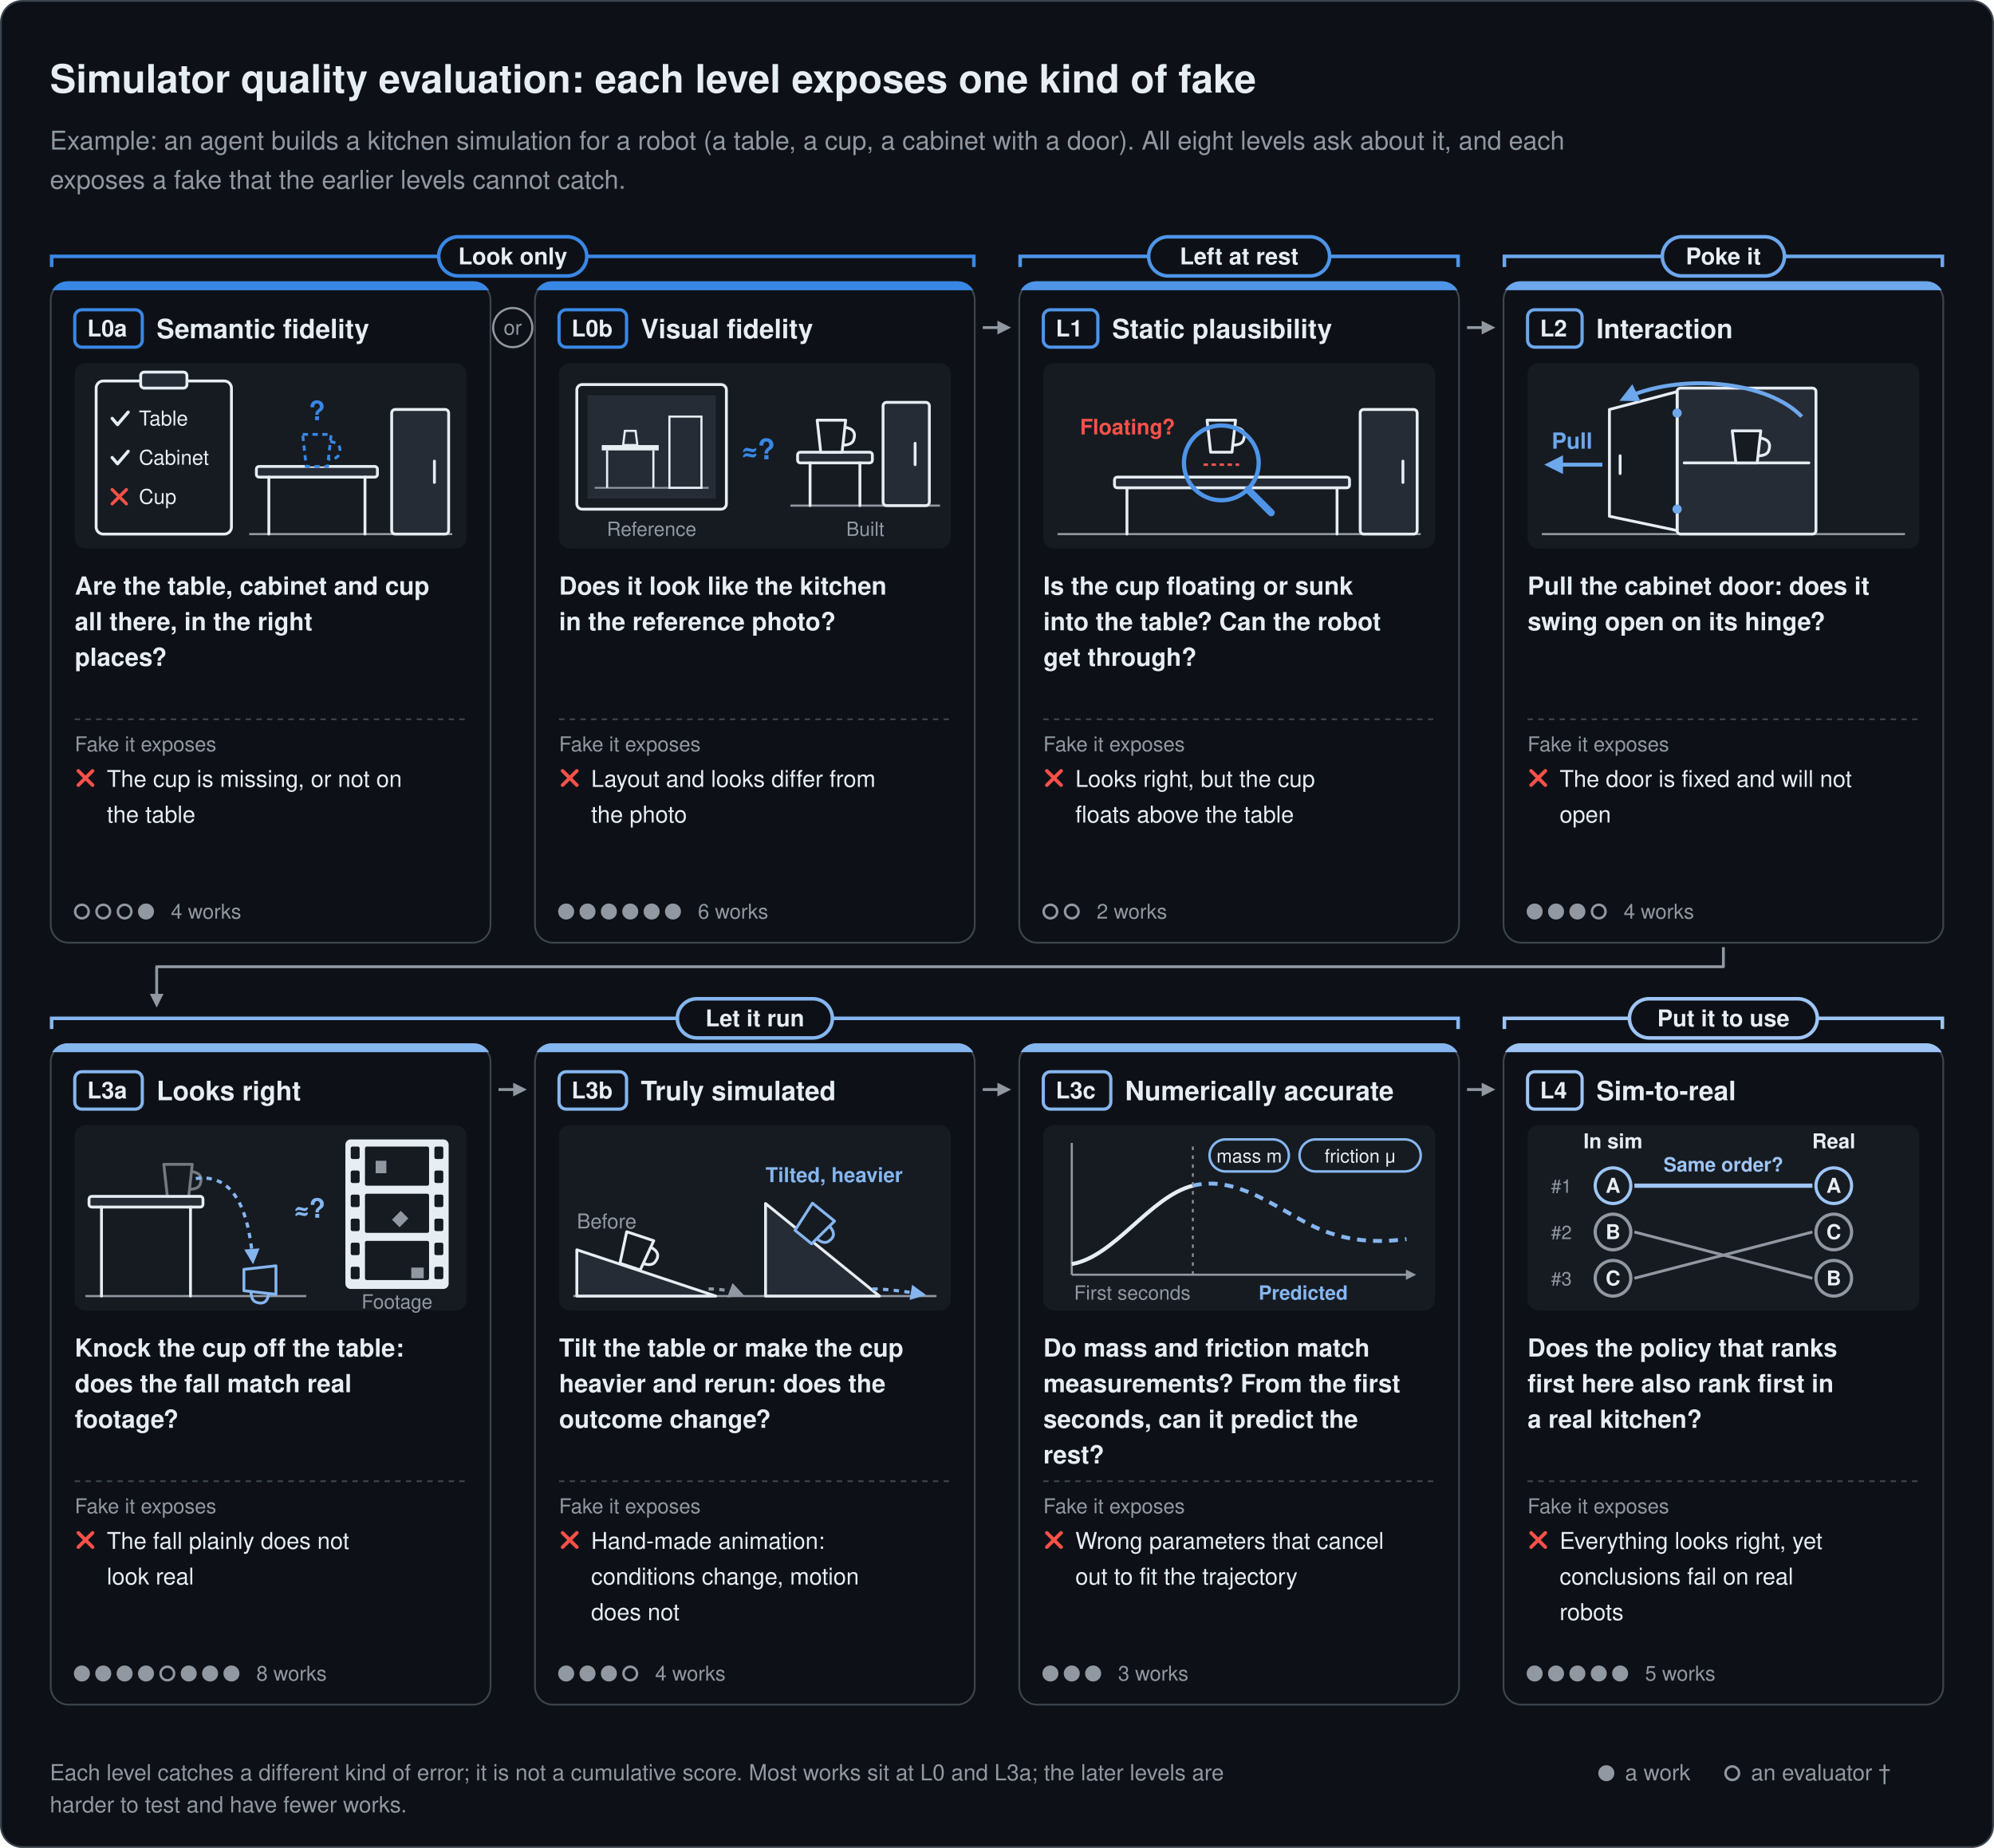
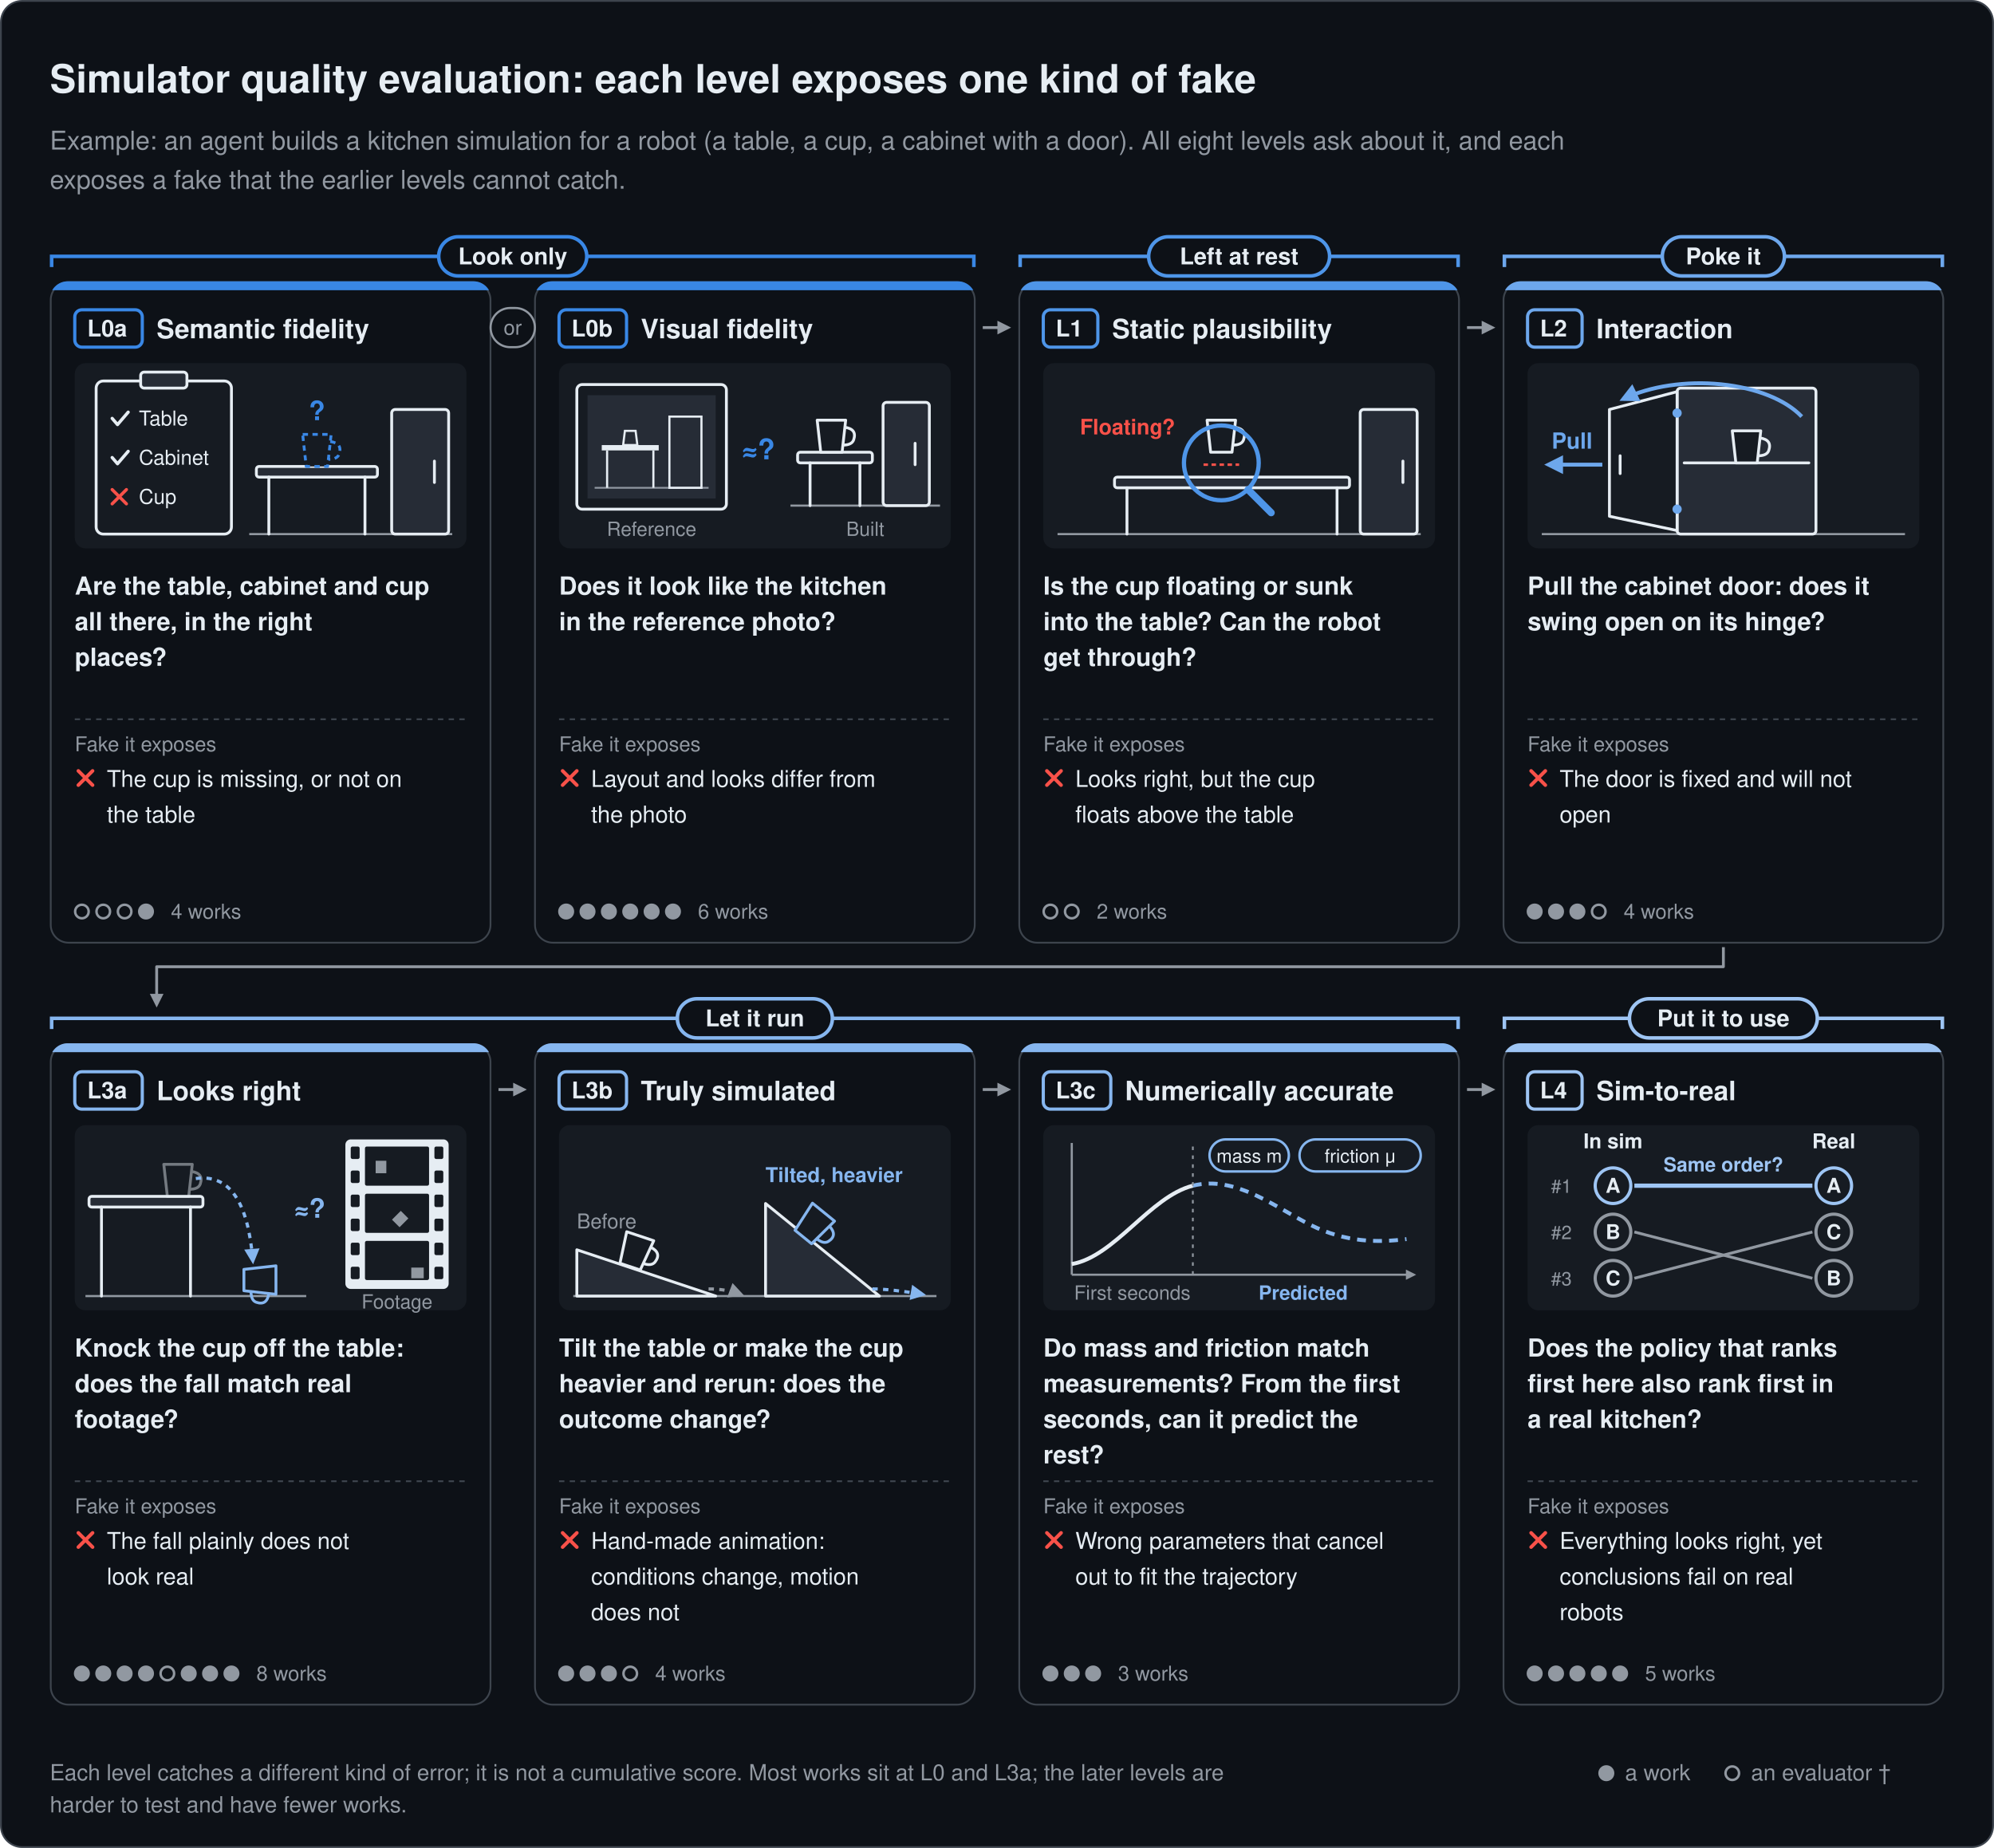
<svg xmlns="http://www.w3.org/2000/svg" viewBox="0 0 1120 1038" width="1120" height="1038" role="img" aria-label="Simulator quality evaluation: each level exposes one kind of fake" font-family="-apple-system, 'Segoe UI', Helvetica, Arial, 'Noto Sans', sans-serif">
  <defs>
    <marker id="arr-3987E5" viewBox="0 0 10 10" refX="7" refY="5" markerWidth="6" markerHeight="6" orient="auto-start-reverse">
      <path d="M1 1 L9 5 L1 9 Z" fill="#3987E5" />
    </marker>
    <marker id="arr-4E95E8" viewBox="0 0 10 10" refX="7" refY="5" markerWidth="6" markerHeight="6" orient="auto-start-reverse">
      <path d="M1 1 L9 5 L1 9 Z" fill="#4E95E8" />
    </marker>
    <marker id="arr-6DA7EC" viewBox="0 0 10 10" refX="7" refY="5" markerWidth="6" markerHeight="6" orient="auto-start-reverse">
      <path d="M1 1 L9 5 L1 9 Z" fill="#6DA7EC" />
    </marker>
    <marker id="arr-86B6EF" viewBox="0 0 10 10" refX="7" refY="5" markerWidth="6" markerHeight="6" orient="auto-start-reverse">
      <path d="M1 1 L9 5 L1 9 Z" fill="#86B6EF" />
    </marker>
    <marker id="arr-9198A1" viewBox="0 0 10 10" refX="7" refY="5" markerWidth="6" markerHeight="6" orient="auto-start-reverse">
      <path d="M1 1 L9 5 L1 9 Z" fill="#9198A1" />
    </marker>
    <marker id="arr-9EC5F4" viewBox="0 0 10 10" refX="7" refY="5" markerWidth="6" markerHeight="6" orient="auto-start-reverse">
      <path d="M1 1 L9 5 L1 9 Z" fill="#9EC5F4" />
    </marker>
    <clipPath id="card-0">
      <rect x="28" y="158" width="248" height="372" rx="10" />
    </clipPath>
    <clipPath id="card-1">
      <rect x="300" y="158" width="248" height="372" rx="10" />
    </clipPath>
    <clipPath id="card-2">
      <rect x="572" y="158" width="248" height="372" rx="10" />
    </clipPath>
    <clipPath id="card-3">
      <rect x="844" y="158" width="248" height="372" rx="10" />
    </clipPath>
    <clipPath id="card-4">
      <rect x="28" y="586" width="248" height="372" rx="10" />
    </clipPath>
    <clipPath id="card-5">
      <rect x="300" y="586" width="248" height="372" rx="10" />
    </clipPath>
    <clipPath id="card-6">
      <rect x="572" y="586" width="248" height="372" rx="10" />
    </clipPath>
    <clipPath id="card-7">
      <rect x="844" y="586" width="248" height="372" rx="10" />
    </clipPath>
  </defs>
  <rect x="0.5" y="0.5" width="1119" height="1037" rx="12" fill="#0D1117" stroke="#3D444D" />
  <text x="28" y="52" font-size="22" font-weight="700" fill="#E6EDF3">Simulator quality evaluation: each level exposes one kind of fake</text>
  <text x="28" y="84" font-size="14.5" fill="#9198A1">Example: an agent builds a kitchen simulation for a robot (a table, a cup, a cabinet with a door). All eight levels ask about it, and each</text>
  <text x="28" y="106" font-size="14.5" fill="#9198A1">exposes a fake that the earlier levels cannot catch.</text>
  <path d="M29 150 V144 H547 V150" fill="none" stroke="#3987E5" stroke-width="2" />
  <rect x="246.41" y="133" width="83.18" height="22" rx="11" fill="#0D1117" stroke="#3987E5" stroke-width="2" />
  <text x="288" y="148.5" text-anchor="middle" font-size="13" font-weight="700" fill="#E6EDF3">Look only</text>
  <path d="M573 150 V144 H819 V150" fill="none" stroke="#4E95E8" stroke-width="2" />
  <rect x="645.18" y="133" width="101.64" height="22" rx="11" fill="#0D1117" stroke="#4E95E8" stroke-width="2" />
  <text x="696" y="148.5" text-anchor="middle" font-size="13" font-weight="700" fill="#E6EDF3">Left at rest</text>
  <path d="M845 150 V144 H1091 V150" fill="none" stroke="#6DA7EC" stroke-width="2" />
  <rect x="933.69" y="133" width="68.62" height="22" rx="11" fill="#0D1117" stroke="#6DA7EC" stroke-width="2" />
  <text x="968" y="148.5" text-anchor="middle" font-size="13" font-weight="700" fill="#E6EDF3">Poke it</text>
  <path d="M29 578 V572 H819 V578" fill="none" stroke="#86B6EF" stroke-width="2" />
  <rect x="380.46" y="561" width="87.08" height="22" rx="11" fill="#0D1117" stroke="#86B6EF" stroke-width="2" />
  <text x="424" y="576.5" text-anchor="middle" font-size="13" font-weight="700" fill="#E6EDF3">Let it run</text>
  <path d="M845 578 V572 H1091 V578" fill="none" stroke="#9EC5F4" stroke-width="2" />
  <rect x="915.23" y="561" width="105.54" height="22" rx="11" fill="#0D1117" stroke="#9EC5F4" stroke-width="2" />
  <text x="968" y="576.5" text-anchor="middle" font-size="13" font-weight="700" fill="#E6EDF3">Put it to use</text>
-   <circle cx="288" cy="184" r="11" fill="#0D1117" stroke="#9198A1" stroke-width="1.2" />
-   <text x="288" y="188" text-anchor="middle" font-size="11.5" fill="#9198A1">or</text>
-   <line x1="552" y1="184" x2="566" y2="184" stroke="#9198A1" stroke-width="1.6" marker-end="url(#arr-9198A1)" />
-   <line x1="824" y1="184" x2="838" y2="184" stroke="#9198A1" stroke-width="1.6" marker-end="url(#arr-9198A1)" />
-   <line x1="280" y1="612" x2="294" y2="612" stroke="#9198A1" stroke-width="1.6" marker-end="url(#arr-9198A1)" />
-   <line x1="552" y1="612" x2="566" y2="612" stroke="#9198A1" stroke-width="1.6" marker-end="url(#arr-9198A1)" />
-   <line x1="824" y1="612" x2="838" y2="612" stroke="#9198A1" stroke-width="1.6" marker-end="url(#arr-9198A1)" />
-   <path d="M968 532 V543 H88 V564" fill="none" stroke="#9198A1" stroke-width="1.6" stroke-linejoin="round" marker-end="url(#arr-9198A1)" />
  <rect x="28.5" y="158.5" width="247" height="371" rx="10" fill="#0D1117" stroke="#3D444D" />
  <rect x="28" y="158" width="248" height="5" fill="#3987E5" clip-path="url(#card-0)" />
  <rect x="42" y="174" width="37.92" height="21" rx="4" fill="none" stroke="#3987E5" stroke-width="1.8" />
  <text x="49" y="189" font-size="13" font-weight="700" fill="#E6EDF3">L0a</text>
  <text x="87.92" y="190" font-size="15" font-weight="700" fill="#E6EDF3">Semantic fidelity</text>
  <rect x="42" y="204" width="220" height="104" rx="6" fill="#161B22" />
  <g transform="translate(42 204)">
    <rect x="12" y="10" width="76" height="86" rx="4" fill="#161B22" stroke="#E6EDF3" stroke-width="1.6" stroke-linejoin="round" stroke-linecap="round" />
    <rect x="37" y="5" width="26" height="9" rx="2" fill="#262C36" stroke="#E6EDF3" stroke-width="1.6" stroke-linejoin="round" stroke-linecap="round" />
    <path d="M21 31 l3 3.5 l6 -7" fill="none" stroke="#E6EDF3" stroke-width="1.8" stroke-linecap="round" stroke-linejoin="round" />
    <text x="36" y="35" text-anchor="start" font-size="11.5" fill="#E6EDF3">Table</text>
    <path d="M21 53 l3 3.5 l6 -7" fill="none" stroke="#E6EDF3" stroke-width="1.8" stroke-linecap="round" stroke-linejoin="round" />
    <text x="36" y="57" text-anchor="start" font-size="11.5" fill="#E6EDF3">Cabinet</text>
    <path d="M21 71 l8 8 M29 71 l-8 8" stroke="#F85149" stroke-width="1.8" stroke-linecap="round" />
    <text x="36" y="79" text-anchor="start" font-size="11.5" fill="#E6EDF3">Cup</text>
    <line x1="98" y1="96" x2="212" y2="96" stroke="#9198A1" stroke-width="1.2" />
    <rect x="102" y="58" width="68" height="6" rx="1.5" fill="#262C36" stroke="#E6EDF3" stroke-width="1.6" stroke-linejoin="round" stroke-linecap="round" />
    <line x1="109" y1="64" x2="109" y2="96" stroke="#E6EDF3" stroke-width="1.6" stroke-linejoin="round" stroke-linecap="round" />
    <line x1="163" y1="64" x2="163" y2="96" stroke="#E6EDF3" stroke-width="1.6" stroke-linejoin="round" stroke-linecap="round" />
    <rect x="178" y="26" width="32" height="70" rx="2" fill="#262C36" stroke="#E6EDF3" stroke-width="1.6" stroke-linejoin="round" stroke-linecap="round" />
    <line x1="202" y1="55" x2="202" y2="67" stroke="#E6EDF3" stroke-width="1.6" stroke-linejoin="round" stroke-linecap="round" />
    <g>
      <path d="M128 40 L144 40 L142 58 L130 58 Z" fill="#161B22" stroke="#3987E5" stroke-width="1.6" stroke-linejoin="round" stroke-dasharray="3 2.5" />
      <path d="M143.5 44 q7 1 5 7 q-1 3 -6 3" fill="none" stroke="#3987E5" stroke-width="1.6" stroke-dasharray="3 2.5" />
    </g>
    <text x="136" y="32" text-anchor="middle" font-size="15" font-weight="700" fill="#3987E5">?</text>
  </g>
  <text x="42" y="334" font-size="14" font-weight="600" fill="#E6EDF3">Are the table, cabinet and cup</text>
  <text x="42" y="354" font-size="14" font-weight="600" fill="#E6EDF3">all there, in the right</text>
  <text x="42" y="374" font-size="14" font-weight="600" fill="#E6EDF3">places?</text>
  <line x1="42" y1="404" x2="262" y2="404" stroke="#3D444D" stroke-dasharray="3 3" />
  <text x="42" y="422" font-size="11.5" fill="#9198A1">Fake it exposes</text>
  <path d="M44 433 l8 8 M52 433 l-8 8" stroke="#F85149" stroke-width="2" stroke-linecap="round" />
  <text x="60" y="442" font-size="13" fill="#E6EDF3">The cup is missing, or not on</text>
  <text x="60" y="462" font-size="13" fill="#E6EDF3">the table</text>
  <circle cx="46" cy="512" r="3.8" fill="none" stroke="#9198A1" stroke-width="1.4" />
  <circle cx="58" cy="512" r="3.8" fill="none" stroke="#9198A1" stroke-width="1.4" />
  <circle cx="70" cy="512" r="3.8" fill="none" stroke="#9198A1" stroke-width="1.4" />
  <circle cx="82" cy="512" r="4.5" fill="#9198A1" />
  <text x="96" y="516" font-size="11.5" fill="#9198A1">4 works</text>
  <rect x="300.5" y="158.5" width="247" height="371" rx="10" fill="#0D1117" stroke="#3D444D" />
  <rect x="300" y="158" width="248" height="5" fill="#3987E5" clip-path="url(#card-1)" />
  <rect x="314" y="174" width="37.92" height="21" rx="4" fill="none" stroke="#3987E5" stroke-width="1.8" />
  <text x="321" y="189" font-size="13" font-weight="700" fill="#E6EDF3">L0b</text>
  <text x="359.92" y="190" font-size="15" font-weight="700" fill="#E6EDF3">Visual fidelity</text>
  <rect x="314" y="204" width="220" height="104" rx="6" fill="#161B22" />
  <g transform="translate(314 204)">
    <rect x="10" y="12" width="84" height="70" rx="3" fill="#161B22" stroke="#E6EDF3" stroke-width="1.6" stroke-linejoin="round" stroke-linecap="round" />
    <rect x="16" y="18" width="72" height="58" fill="#262C36" />
    <line x1="20" y1="70" x2="84" y2="70" stroke="#9198A1" stroke-width="1" />
    <rect x="24" y="46" width="32" height="3" fill="#E6EDF3" />
    <line x1="27" y1="49" x2="27" y2="70" stroke="#E6EDF3" stroke-width="1.2" />
    <line x1="53" y1="49" x2="53" y2="70" stroke="#E6EDF3" stroke-width="1.2" />
    <rect x="62" y="30" width="18" height="40" fill="none" stroke="#E6EDF3" stroke-width="1.2" />
    <path d="M36 46 l8 0 l-1 -8 l-6 0 Z" fill="none" stroke="#E6EDF3" stroke-width="1.2" />
    <text x="52" y="97" text-anchor="middle" font-size="11" fill="#9198A1">Reference</text>
    <text x="112" y="54" text-anchor="middle" font-size="16" font-weight="700" fill="#3987E5">≈?</text>
    <line x1="130" y1="80" x2="214" y2="80" stroke="#9198A1" stroke-width="1.2" />
    <rect x="134" y="50" width="42" height="6" rx="1.5" fill="#262C36" stroke="#E6EDF3" stroke-width="1.6" stroke-linejoin="round" stroke-linecap="round" />
    <line x1="141" y1="56" x2="141" y2="80" stroke="#E6EDF3" stroke-width="1.6" stroke-linejoin="round" stroke-linecap="round" />
    <line x1="169" y1="56" x2="169" y2="80" stroke="#E6EDF3" stroke-width="1.6" stroke-linejoin="round" stroke-linecap="round" />
    <rect x="182" y="22" width="26" height="58" rx="2" fill="#262C36" stroke="#E6EDF3" stroke-width="1.6" stroke-linejoin="round" stroke-linecap="round" />
    <line x1="200" y1="45" x2="200" y2="57" stroke="#E6EDF3" stroke-width="1.6" stroke-linejoin="round" stroke-linecap="round" />
    <g>
      <path d="M145 32 L161 32 L159 50 L147 50 Z" fill="#161B22" stroke="#E6EDF3" stroke-width="1.6" stroke-linejoin="round" />
      <path d="M160.5 36 q7 1 5 7 q-1 3 -6 3" fill="none" stroke="#E6EDF3" stroke-width="1.6" />
    </g>
    <text x="172" y="97" text-anchor="middle" font-size="11" fill="#9198A1">Built</text>
  </g>
  <text x="314" y="334" font-size="14" font-weight="600" fill="#E6EDF3">Does it look like the kitchen</text>
  <text x="314" y="354" font-size="14" font-weight="600" fill="#E6EDF3">in the reference photo?</text>
  <line x1="314" y1="404" x2="534" y2="404" stroke="#3D444D" stroke-dasharray="3 3" />
  <text x="314" y="422" font-size="11.5" fill="#9198A1">Fake it exposes</text>
  <path d="M316 433 l8 8 M324 433 l-8 8" stroke="#F85149" stroke-width="2" stroke-linecap="round" />
  <text x="332" y="442" font-size="13" fill="#E6EDF3">Layout and looks differ from</text>
  <text x="332" y="462" font-size="13" fill="#E6EDF3">the photo</text>
  <circle cx="318" cy="512" r="4.5" fill="#9198A1" />
  <circle cx="330" cy="512" r="4.5" fill="#9198A1" />
  <circle cx="342" cy="512" r="4.5" fill="#9198A1" />
  <circle cx="354" cy="512" r="4.5" fill="#9198A1" />
  <circle cx="366" cy="512" r="4.5" fill="#9198A1" />
  <circle cx="378" cy="512" r="4.5" fill="#9198A1" />
  <text x="392" y="516" font-size="11.5" fill="#9198A1">6 works</text>
  <rect x="572.5" y="158.5" width="247" height="371" rx="10" fill="#0D1117" stroke="#3D444D" />
  <rect x="572" y="158" width="248" height="5" fill="#4E95E8" clip-path="url(#card-2)" />
  <rect x="586" y="174" width="30.64" height="21" rx="4" fill="none" stroke="#4E95E8" stroke-width="1.8" />
  <text x="593" y="189" font-size="13" font-weight="700" fill="#E6EDF3">L1</text>
  <text x="624.64" y="190" font-size="15" font-weight="700" fill="#E6EDF3">Static plausibility</text>
  <rect x="586" y="204" width="220" height="104" rx="6" fill="#161B22" />
  <g transform="translate(586 204)">
    <line x1="8" y1="96" x2="212" y2="96" stroke="#9198A1" stroke-width="1.2" />
    <rect x="40" y="64" width="132" height="6" rx="1.5" fill="#262C36" stroke="#E6EDF3" stroke-width="1.6" stroke-linejoin="round" stroke-linecap="round" />
    <line x1="47" y1="70" x2="47" y2="96" stroke="#E6EDF3" stroke-width="1.6" stroke-linejoin="round" stroke-linecap="round" />
    <line x1="165" y1="70" x2="165" y2="96" stroke="#E6EDF3" stroke-width="1.6" stroke-linejoin="round" stroke-linecap="round" />
    <rect x="178" y="26" width="32" height="70" rx="2" fill="#262C36" stroke="#E6EDF3" stroke-width="1.6" stroke-linejoin="round" stroke-linecap="round" />
    <line x1="202" y1="55" x2="202" y2="67" stroke="#E6EDF3" stroke-width="1.6" stroke-linejoin="round" stroke-linecap="round" />
    <g>
      <path d="M92 32 L108 32 L106 50 L94 50 Z" fill="#161B22" stroke="#E6EDF3" stroke-width="1.6" stroke-linejoin="round" />
      <path d="M107.5 36 q7 1 5 7 q-1 3 -6 3" fill="none" stroke="#E6EDF3" stroke-width="1.6" />
    </g>
    <line x1="90" y1="57" x2="110" y2="57" stroke="#F85149" stroke-width="1.4" stroke-dasharray="2.5 2" />
    <circle cx="100" cy="56" r="21" fill="none" stroke="#4E95E8" stroke-width="2.4" />
    <line x1="115" y1="71" x2="128" y2="84" stroke="#4E95E8" stroke-width="4" stroke-linecap="round" />
    <text x="74" y="40" text-anchor="end" font-size="12" font-weight="700" fill="#F85149">Floating?</text>
  </g>
  <text x="586" y="334" font-size="14" font-weight="600" fill="#E6EDF3">Is the cup floating or sunk</text>
  <text x="586" y="354" font-size="14" font-weight="600" fill="#E6EDF3">into the table? Can the robot</text>
  <text x="586" y="374" font-size="14" font-weight="600" fill="#E6EDF3">get through?</text>
  <line x1="586" y1="404" x2="806" y2="404" stroke="#3D444D" stroke-dasharray="3 3" />
  <text x="586" y="422" font-size="11.5" fill="#9198A1">Fake it exposes</text>
  <path d="M588 433 l8 8 M596 433 l-8 8" stroke="#F85149" stroke-width="2" stroke-linecap="round" />
  <text x="604" y="442" font-size="13" fill="#E6EDF3">Looks right, but the cup</text>
  <text x="604" y="462" font-size="13" fill="#E6EDF3">floats above the table</text>
  <circle cx="590" cy="512" r="3.8" fill="none" stroke="#9198A1" stroke-width="1.4" />
  <circle cx="602" cy="512" r="3.8" fill="none" stroke="#9198A1" stroke-width="1.4" />
  <text x="616" y="516" font-size="11.5" fill="#9198A1">2 works</text>
  <rect x="844.5" y="158.5" width="247" height="371" rx="10" fill="#0D1117" stroke="#3D444D" />
  <rect x="844" y="158" width="248" height="5" fill="#6DA7EC" clip-path="url(#card-3)" />
  <rect x="858" y="174" width="30.64" height="21" rx="4" fill="none" stroke="#6DA7EC" stroke-width="1.8" />
  <text x="865" y="189" font-size="13" font-weight="700" fill="#E6EDF3">L2</text>
  <text x="896.64" y="190" font-size="15" font-weight="700" fill="#E6EDF3">Interaction</text>
  <rect x="858" y="204" width="220" height="104" rx="6" fill="#161B22" />
  <g transform="translate(858 204)">
    <line x1="8" y1="96" x2="212" y2="96" stroke="#9198A1" stroke-width="1.2" />
    <rect x="84" y="14" width="78" height="82" rx="2" fill="#262C36" stroke="#E6EDF3" stroke-width="1.6" stroke-linejoin="round" stroke-linecap="round" />
    <line x1="88" y1="56" x2="158" y2="56" stroke="#E6EDF3" stroke-width="1.6" stroke-linejoin="round" stroke-linecap="round" />
    <g>
      <path d="M115 38 L131 38 L129 56 L117 56 Z" fill="#161B22" stroke="#E6EDF3" stroke-width="1.6" stroke-linejoin="round" />
      <path d="M130.5 42 q7 1 5 7 q-1 3 -6 3" fill="none" stroke="#E6EDF3" stroke-width="1.6" />
    </g>
    <path d="M84 16 L46 26 L46 86 L84 94 Z" fill="#161B22" stroke="#E6EDF3" stroke-width="1.6" stroke-linejoin="round" stroke-linecap="round" />
    <line x1="52" y1="52" x2="52" y2="62" stroke="#E6EDF3" stroke-width="1.6" stroke-linejoin="round" stroke-linecap="round" />
    <circle cx="84" cy="28" r="2.6" fill="#6DA7EC" />
    <circle cx="84" cy="82" r="2.6" fill="#6DA7EC" />
    <path d="M154 30 A 64 34 0 0 0 54 20" fill="none" stroke="#6DA7EC" stroke-width="2.2" marker-end="url(#arr-6DA7EC)" />
    <text x="25" y="48" text-anchor="middle" font-size="12.5" font-weight="700" fill="#6DA7EC">Pull</text>
    <line x1="42" y1="57" x2="12" y2="57" stroke="#6DA7EC" stroke-width="2.2" marker-end="url(#arr-6DA7EC)" />
  </g>
  <text x="858" y="334" font-size="14" font-weight="600" fill="#E6EDF3">Pull the cabinet door: does it</text>
  <text x="858" y="354" font-size="14" font-weight="600" fill="#E6EDF3">swing open on its hinge?</text>
  <line x1="858" y1="404" x2="1078" y2="404" stroke="#3D444D" stroke-dasharray="3 3" />
  <text x="858" y="422" font-size="11.5" fill="#9198A1">Fake it exposes</text>
  <path d="M860 433 l8 8 M868 433 l-8 8" stroke="#F85149" stroke-width="2" stroke-linecap="round" />
  <text x="876" y="442" font-size="13" fill="#E6EDF3">The door is fixed and will not</text>
  <text x="876" y="462" font-size="13" fill="#E6EDF3">open</text>
  <circle cx="862" cy="512" r="4.5" fill="#9198A1" />
  <circle cx="874" cy="512" r="4.5" fill="#9198A1" />
  <circle cx="886" cy="512" r="4.5" fill="#9198A1" />
  <circle cx="898" cy="512" r="3.8" fill="none" stroke="#9198A1" stroke-width="1.4" />
  <text x="912" y="516" font-size="11.5" fill="#9198A1">4 works</text>
  <rect x="28.5" y="586.5" width="247" height="371" rx="10" fill="#0D1117" stroke="#3D444D" />
  <rect x="28" y="586" width="248" height="5" fill="#86B6EF" clip-path="url(#card-4)" />
  <rect x="42" y="602" width="37.92" height="21" rx="4" fill="none" stroke="#86B6EF" stroke-width="1.8" />
  <text x="49" y="617" font-size="13" font-weight="700" fill="#E6EDF3">L3a</text>
  <text x="87.92" y="618" font-size="15" font-weight="700" fill="#E6EDF3">Looks right</text>
  <rect x="42" y="632" width="220" height="104" rx="6" fill="#161B22" />
  <g transform="translate(42 632)">
    <line x1="6" y1="96" x2="130" y2="96" stroke="#9198A1" stroke-width="1.2" />
    <rect x="8" y="40" width="64" height="6" rx="1.5" fill="#262C36" stroke="#E6EDF3" stroke-width="1.6" stroke-linejoin="round" stroke-linecap="round" />
    <line x1="15" y1="46" x2="15" y2="96" stroke="#E6EDF3" stroke-width="1.6" stroke-linejoin="round" stroke-linecap="round" />
    <line x1="65" y1="46" x2="65" y2="96" stroke="#E6EDF3" stroke-width="1.6" stroke-linejoin="round" stroke-linecap="round" />
    <g opacity="0.45">
      <path d="M50 22 L66 22 L64 40 L52 40 Z" fill="#161B22" stroke="#E6EDF3" stroke-width="1.6" stroke-linejoin="round" />
      <path d="M65.5 26 q7 1 5 7 q-1 3 -6 3" fill="none" stroke="#E6EDF3" stroke-width="1.6" />
    </g>
    <path d="M68 30 Q 96 26 100 76" fill="none" stroke="#86B6EF" stroke-width="1.8" stroke-dasharray="3 3" marker-end="url(#arr-86B6EF)" />
    <g transform="rotate(90 104 87)">
      <path d="M96 78 L112 78 L110 96 L98 96 Z" fill="#161B22" stroke="#86B6EF" stroke-width="1.6" stroke-linejoin="round" />
      <path d="M111.5 82 q7 1 5 7 q-1 3 -6 3" fill="none" stroke="#86B6EF" stroke-width="1.6" />
    </g>
    <rect x="152" y="8" width="58" height="84" rx="3" fill="#E6EDF3" />
    <rect x="155" y="12" width="5" height="7" rx="1" fill="#161B22" />
    <rect x="202" y="12" width="5" height="7" rx="1" fill="#161B22" />
    <rect x="155" y="25.5" width="5" height="7" rx="1" fill="#161B22" />
    <rect x="202" y="25.5" width="5" height="7" rx="1" fill="#161B22" />
    <rect x="155" y="39" width="5" height="7" rx="1" fill="#161B22" />
    <rect x="202" y="39" width="5" height="7" rx="1" fill="#161B22" />
    <rect x="155" y="52.5" width="5" height="7" rx="1" fill="#161B22" />
    <rect x="202" y="52.5" width="5" height="7" rx="1" fill="#161B22" />
    <rect x="155" y="66" width="5" height="7" rx="1" fill="#161B22" />
    <rect x="202" y="66" width="5" height="7" rx="1" fill="#161B22" />
    <rect x="155" y="79.5" width="5" height="7" rx="1" fill="#161B22" />
    <rect x="202" y="79.5" width="5" height="7" rx="1" fill="#161B22" />
    <rect x="163" y="12" width="36" height="22" rx="1" fill="#161B22" />
    <rect x="169" y="20" width="6" height="7" fill="#9198A1" transform="rotate(0 172 26)" />
    <rect x="163" y="38.5" width="36" height="22" rx="1" fill="#161B22" />
    <rect x="178" y="48.5" width="6" height="7" fill="#9198A1" transform="rotate(45 181 54.5)" />
    <rect x="163" y="65" width="36" height="22" rx="1" fill="#161B22" />
    <rect x="187" y="77" width="6" height="7" fill="#9198A1" transform="rotate(90 190 83)" />
    <text x="181" y="103" text-anchor="middle" font-size="11" fill="#9198A1">Footage</text>
    <text x="132" y="52" text-anchor="middle" font-size="15" font-weight="700" fill="#86B6EF">≈?</text>
  </g>
  <text x="42" y="762" font-size="14" font-weight="600" fill="#E6EDF3">Knock the cup off the table:</text>
  <text x="42" y="782" font-size="14" font-weight="600" fill="#E6EDF3">does the fall match real</text>
  <text x="42" y="802" font-size="14" font-weight="600" fill="#E6EDF3">footage?</text>
  <line x1="42" y1="832" x2="262" y2="832" stroke="#3D444D" stroke-dasharray="3 3" />
  <text x="42" y="850" font-size="11.5" fill="#9198A1">Fake it exposes</text>
  <path d="M44 861 l8 8 M52 861 l-8 8" stroke="#F85149" stroke-width="2" stroke-linecap="round" />
  <text x="60" y="870" font-size="13" fill="#E6EDF3">The fall plainly does not</text>
  <text x="60" y="890" font-size="13" fill="#E6EDF3">look real</text>
  <circle cx="46" cy="940" r="4.5" fill="#9198A1" />
  <circle cx="58" cy="940" r="4.5" fill="#9198A1" />
  <circle cx="70" cy="940" r="4.5" fill="#9198A1" />
  <circle cx="82" cy="940" r="4.5" fill="#9198A1" />
  <circle cx="94" cy="940" r="3.8" fill="none" stroke="#9198A1" stroke-width="1.4" />
  <circle cx="106" cy="940" r="4.5" fill="#9198A1" />
  <circle cx="118" cy="940" r="4.5" fill="#9198A1" />
  <circle cx="130" cy="940" r="4.5" fill="#9198A1" />
  <text x="144" y="944" font-size="11.5" fill="#9198A1">8 works</text>
  <rect x="300.5" y="586.5" width="247" height="371" rx="10" fill="#0D1117" stroke="#3D444D" />
  <rect x="300" y="586" width="248" height="5" fill="#86B6EF" clip-path="url(#card-5)" />
  <rect x="314" y="602" width="37.92" height="21" rx="4" fill="none" stroke="#86B6EF" stroke-width="1.8" />
  <text x="321" y="617" font-size="13" font-weight="700" fill="#E6EDF3">L3b</text>
  <text x="359.92" y="618" font-size="15" font-weight="700" fill="#E6EDF3">Truly simulated</text>
  <rect x="314" y="632" width="220" height="104" rx="6" fill="#161B22" />
  <g transform="translate(314 632)">
    <line x1="8" y1="96" x2="212" y2="96" stroke="#9198A1" stroke-width="1.2" />
    <path d="M10 96 L10 70 L88 96 Z" fill="#262C36" stroke="#E6EDF3" stroke-width="1.6" stroke-linejoin="round" stroke-linecap="round" />
    <g transform="rotate(18.4349 42.76 70.92)">
      <path d="M34.76 61.92 L50.76 61.92 L48.76 79.92 L36.76 79.92 Z" fill="#161B22" stroke="#E6EDF3" stroke-width="1.6" stroke-linejoin="round" />
      <path d="M50.26 65.92 q7 1 5 7 q-1 3 -6 3" fill="none" stroke="#E6EDF3" stroke-width="1.6" />
    </g>
    <path d="M84 92 Q 94 92 102 95" fill="none" stroke="#9198A1" stroke-width="1.8" stroke-dasharray="3 3" marker-end="url(#arr-9198A1)" />
    <text x="10" y="58" text-anchor="start" font-size="11.5" fill="#9198A1">Before</text>
    <path d="M116 96 L116 44 L180 96 Z" fill="#262C36" stroke="#E6EDF3" stroke-width="1.6" stroke-linejoin="round" stroke-linecap="round" />
    <g transform="rotate(39.0939 142.88 55.84)">
      <path d="M134.88 46.84 L150.88 46.84 L148.88 64.84 L136.88 64.84 Z" fill="#161B22" stroke="#86B6EF" stroke-width="1.6" stroke-linejoin="round" />
      <path d="M150.38 50.84 q7 1 5 7 q-1 3 -6 3" fill="none" stroke="#86B6EF" stroke-width="1.6" />
    </g>
    <path d="M176 92 Q 186 92 204 95" fill="none" stroke="#86B6EF" stroke-width="1.8" stroke-dasharray="3 3" marker-end="url(#arr-86B6EF)" />
    <text x="116" y="32" text-anchor="start" font-size="11.5" font-weight="700" fill="#86B6EF">Tilted, heavier</text>
  </g>
  <text x="314" y="762" font-size="14" font-weight="600" fill="#E6EDF3">Tilt the table or make the cup</text>
  <text x="314" y="782" font-size="14" font-weight="600" fill="#E6EDF3">heavier and rerun: does the</text>
  <text x="314" y="802" font-size="14" font-weight="600" fill="#E6EDF3">outcome change?</text>
  <line x1="314" y1="832" x2="534" y2="832" stroke="#3D444D" stroke-dasharray="3 3" />
  <text x="314" y="850" font-size="11.5" fill="#9198A1">Fake it exposes</text>
  <path d="M316 861 l8 8 M324 861 l-8 8" stroke="#F85149" stroke-width="2" stroke-linecap="round" />
  <text x="332" y="870" font-size="13" fill="#E6EDF3">Hand-made animation:</text>
  <text x="332" y="890" font-size="13" fill="#E6EDF3">conditions change, motion</text>
  <text x="332" y="910" font-size="13" fill="#E6EDF3">does not</text>
  <circle cx="318" cy="940" r="4.5" fill="#9198A1" />
  <circle cx="330" cy="940" r="4.5" fill="#9198A1" />
  <circle cx="342" cy="940" r="4.5" fill="#9198A1" />
  <circle cx="354" cy="940" r="3.8" fill="none" stroke="#9198A1" stroke-width="1.4" />
  <text x="368" y="944" font-size="11.5" fill="#9198A1">4 works</text>
  <rect x="572.5" y="586.5" width="247" height="371" rx="10" fill="#0D1117" stroke="#3D444D" />
  <rect x="572" y="586" width="248" height="5" fill="#86B6EF" clip-path="url(#card-6)" />
  <rect x="586" y="602" width="37.92" height="21" rx="4" fill="none" stroke="#86B6EF" stroke-width="1.8" />
  <text x="593" y="617" font-size="13" font-weight="700" fill="#E6EDF3">L3c</text>
  <text x="631.92" y="618" font-size="15" font-weight="700" fill="#E6EDF3">Numerically accurate</text>
  <rect x="586" y="632" width="220" height="104" rx="6" fill="#161B22" />
  <g transform="translate(586 632)">
    <line x1="16" y1="84" x2="208" y2="84" stroke="#9198A1" stroke-width="1.2" marker-end="url(#arr-9198A1)" />
    <line x1="16" y1="84" x2="16" y2="10" stroke="#9198A1" stroke-width="1.2" />
    <path d="M16 78 C 40 74, 60 40, 84 34" fill="none" stroke="#E6EDF3" stroke-width="2.2" />
    <path d="M84 34 C 108 28, 130 46, 150 56 S 188 66, 204 64" fill="none" stroke="#86B6EF" stroke-width="2.2" stroke-dasharray="5 4" />
    <line x1="84" y1="12" x2="84" y2="84" stroke="#9198A1" stroke-width="1" stroke-dasharray="2 3" />
    <text x="50" y="98" text-anchor="middle" font-size="11" fill="#9198A1">First seconds</text>
    <text x="146" y="98" text-anchor="middle" font-size="11" font-weight="700" fill="#86B6EF">Predicted</text>
    <rect x="143.93" y="8" width="68.07" height="18" rx="9" fill="#161B22" stroke="#86B6EF" stroke-width="1.4" />
    <text x="177.965" y="21" text-anchor="middle" font-size="10.5" fill="#E6EDF3">friction μ</text>
    <rect x="93.38" y="8" width="44.55" height="18" rx="9" fill="#161B22" stroke="#86B6EF" stroke-width="1.4" />
    <text x="115.655" y="21" text-anchor="middle" font-size="10.5" fill="#E6EDF3">mass m</text>
  </g>
  <text x="586" y="762" font-size="14" font-weight="600" fill="#E6EDF3">Do mass and friction match</text>
  <text x="586" y="782" font-size="14" font-weight="600" fill="#E6EDF3">measurements? From the first</text>
  <text x="586" y="802" font-size="14" font-weight="600" fill="#E6EDF3">seconds, can it predict the</text>
  <text x="586" y="822" font-size="14" font-weight="600" fill="#E6EDF3">rest?</text>
  <line x1="586" y1="832" x2="806" y2="832" stroke="#3D444D" stroke-dasharray="3 3" />
  <text x="586" y="850" font-size="11.5" fill="#9198A1">Fake it exposes</text>
  <path d="M588 861 l8 8 M596 861 l-8 8" stroke="#F85149" stroke-width="2" stroke-linecap="round" />
  <text x="604" y="870" font-size="13" fill="#E6EDF3">Wrong parameters that cancel</text>
  <text x="604" y="890" font-size="13" fill="#E6EDF3">out to fit the trajectory</text>
  <circle cx="590" cy="940" r="4.5" fill="#9198A1" />
  <circle cx="602" cy="940" r="4.5" fill="#9198A1" />
  <circle cx="614" cy="940" r="4.5" fill="#9198A1" />
  <text x="628" y="944" font-size="11.5" fill="#9198A1">3 works</text>
  <rect x="844.5" y="586.5" width="247" height="371" rx="10" fill="#0D1117" stroke="#3D444D" />
  <rect x="844" y="586" width="248" height="5" fill="#9EC5F4" clip-path="url(#card-7)" />
  <rect x="858" y="602" width="30.64" height="21" rx="4" fill="none" stroke="#9EC5F4" stroke-width="1.8" />
  <text x="865" y="617" font-size="13" font-weight="700" fill="#E6EDF3">L4</text>
  <text x="896.64" y="618" font-size="15" font-weight="700" fill="#E6EDF3">Sim-to-real</text>
  <rect x="858" y="632" width="220" height="104" rx="6" fill="#161B22" />
  <g transform="translate(858 632)">
    <text x="48" y="13" text-anchor="middle" font-size="11.5" font-weight="700" fill="#E6EDF3">In sim</text>
    <text x="172" y="13" text-anchor="middle" font-size="11.5" font-weight="700" fill="#E6EDF3">Real</text>
    <line x1="60" y1="34" x2="160" y2="34" stroke="#9EC5F4" stroke-width="2.4" />
    <line x1="60" y1="60" x2="160" y2="86" stroke="#9198A1" stroke-width="1.6" />
    <line x1="60" y1="86" x2="160" y2="60" stroke="#9198A1" stroke-width="1.6" />
    <circle cx="48" cy="34" r="10" fill="#161B22" stroke="#9EC5F4" stroke-width="1.8" />
    <text x="48" y="38" text-anchor="middle" font-size="11.5" font-weight="700" fill="#E6EDF3">A</text>
    <circle cx="172" cy="34" r="10" fill="#161B22" stroke="#9EC5F4" stroke-width="1.8" />
    <text x="172" y="38" text-anchor="middle" font-size="11.5" font-weight="700" fill="#E6EDF3">A</text>
    <circle cx="48" cy="60" r="10" fill="#161B22" stroke="#9198A1" stroke-width="1.8" />
    <text x="48" y="64" text-anchor="middle" font-size="11.5" font-weight="700" fill="#E6EDF3">B</text>
    <circle cx="172" cy="86" r="10" fill="#161B22" stroke="#9198A1" stroke-width="1.8" />
    <text x="172" y="90" text-anchor="middle" font-size="11.5" font-weight="700" fill="#E6EDF3">B</text>
    <circle cx="48" cy="86" r="10" fill="#161B22" stroke="#9198A1" stroke-width="1.8" />
    <text x="48" y="90" text-anchor="middle" font-size="11.5" font-weight="700" fill="#E6EDF3">C</text>
    <circle cx="172" cy="60" r="10" fill="#161B22" stroke="#9198A1" stroke-width="1.8" />
    <text x="172" y="64" text-anchor="middle" font-size="11.5" font-weight="700" fill="#E6EDF3">C</text>
    <text x="19" y="38" text-anchor="middle" font-size="10.5" fill="#9198A1">#1</text>
    <text x="19" y="64" text-anchor="middle" font-size="10.5" fill="#9198A1">#2</text>
    <text x="19" y="90" text-anchor="middle" font-size="10.5" fill="#9198A1">#3</text>
    <text x="110" y="26" text-anchor="middle" font-size="11" font-weight="700" fill="#9EC5F4">Same order?</text>
  </g>
  <text x="858" y="762" font-size="14" font-weight="600" fill="#E6EDF3">Does the policy that ranks</text>
  <text x="858" y="782" font-size="14" font-weight="600" fill="#E6EDF3">first here also rank first in</text>
  <text x="858" y="802" font-size="14" font-weight="600" fill="#E6EDF3">a real kitchen?</text>
  <line x1="858" y1="832" x2="1078" y2="832" stroke="#3D444D" stroke-dasharray="3 3" />
  <text x="858" y="850" font-size="11.5" fill="#9198A1">Fake it exposes</text>
  <path d="M860 861 l8 8 M868 861 l-8 8" stroke="#F85149" stroke-width="2" stroke-linecap="round" />
  <text x="876" y="870" font-size="13" fill="#E6EDF3">Everything looks right, yet</text>
  <text x="876" y="890" font-size="13" fill="#E6EDF3">conclusions fail on real</text>
  <text x="876" y="910" font-size="13" fill="#E6EDF3">robots</text>
  <circle cx="862" cy="940" r="4.5" fill="#9198A1" />
  <circle cx="874" cy="940" r="4.5" fill="#9198A1" />
  <circle cx="886" cy="940" r="4.5" fill="#9198A1" />
  <circle cx="898" cy="940" r="4.5" fill="#9198A1" />
  <circle cx="910" cy="940" r="4.5" fill="#9198A1" />
  <text x="924" y="944" font-size="11.5" fill="#9198A1">5 works</text>
+   <rect x="275.56" y="173" width="24.88" height="22" rx="11" fill="#0D1117" stroke="#9198A1" stroke-width="1.2" />
+   <text x="288" y="188" text-anchor="middle" font-size="11.5" fill="#9198A1">or</text>
+   <line x1="552" y1="184" x2="566" y2="184" stroke="#9198A1" stroke-width="1.6" marker-end="url(#arr-9198A1)" />
+   <line x1="824" y1="184" x2="838" y2="184" stroke="#9198A1" stroke-width="1.6" marker-end="url(#arr-9198A1)" />
+   <line x1="280" y1="612" x2="294" y2="612" stroke="#9198A1" stroke-width="1.6" marker-end="url(#arr-9198A1)" />
+   <line x1="552" y1="612" x2="566" y2="612" stroke="#9198A1" stroke-width="1.6" marker-end="url(#arr-9198A1)" />
+   <line x1="824" y1="612" x2="838" y2="612" stroke="#9198A1" stroke-width="1.6" marker-end="url(#arr-9198A1)" />
+   <path d="M968 532 V543 H88 V564" fill="none" stroke="#9198A1" stroke-width="1.6" stroke-linejoin="round" marker-end="url(#arr-9198A1)" />
  <text x="28" y="1000" font-size="12.5" fill="#9198A1">Each level catches a different kind of error; it is not a cumulative score. Most works sit at L0 and L3a; the later levels are</text>
  <text x="28" y="1018" font-size="12.5" fill="#9198A1">harder to test and have fewer works.</text>
  <circle cx="902.25" cy="996" r="4.5" fill="#9198A1" />
  <text x="912.75" y="1000" font-size="12.5" fill="#9198A1">a work</text>
  <circle cx="973" cy="996" r="3.8" fill="none" stroke="#9198A1" stroke-width="1.4" />
  <text x="983.5" y="1000" font-size="12.5" fill="#9198A1">an evaluator †</text>
</svg>
